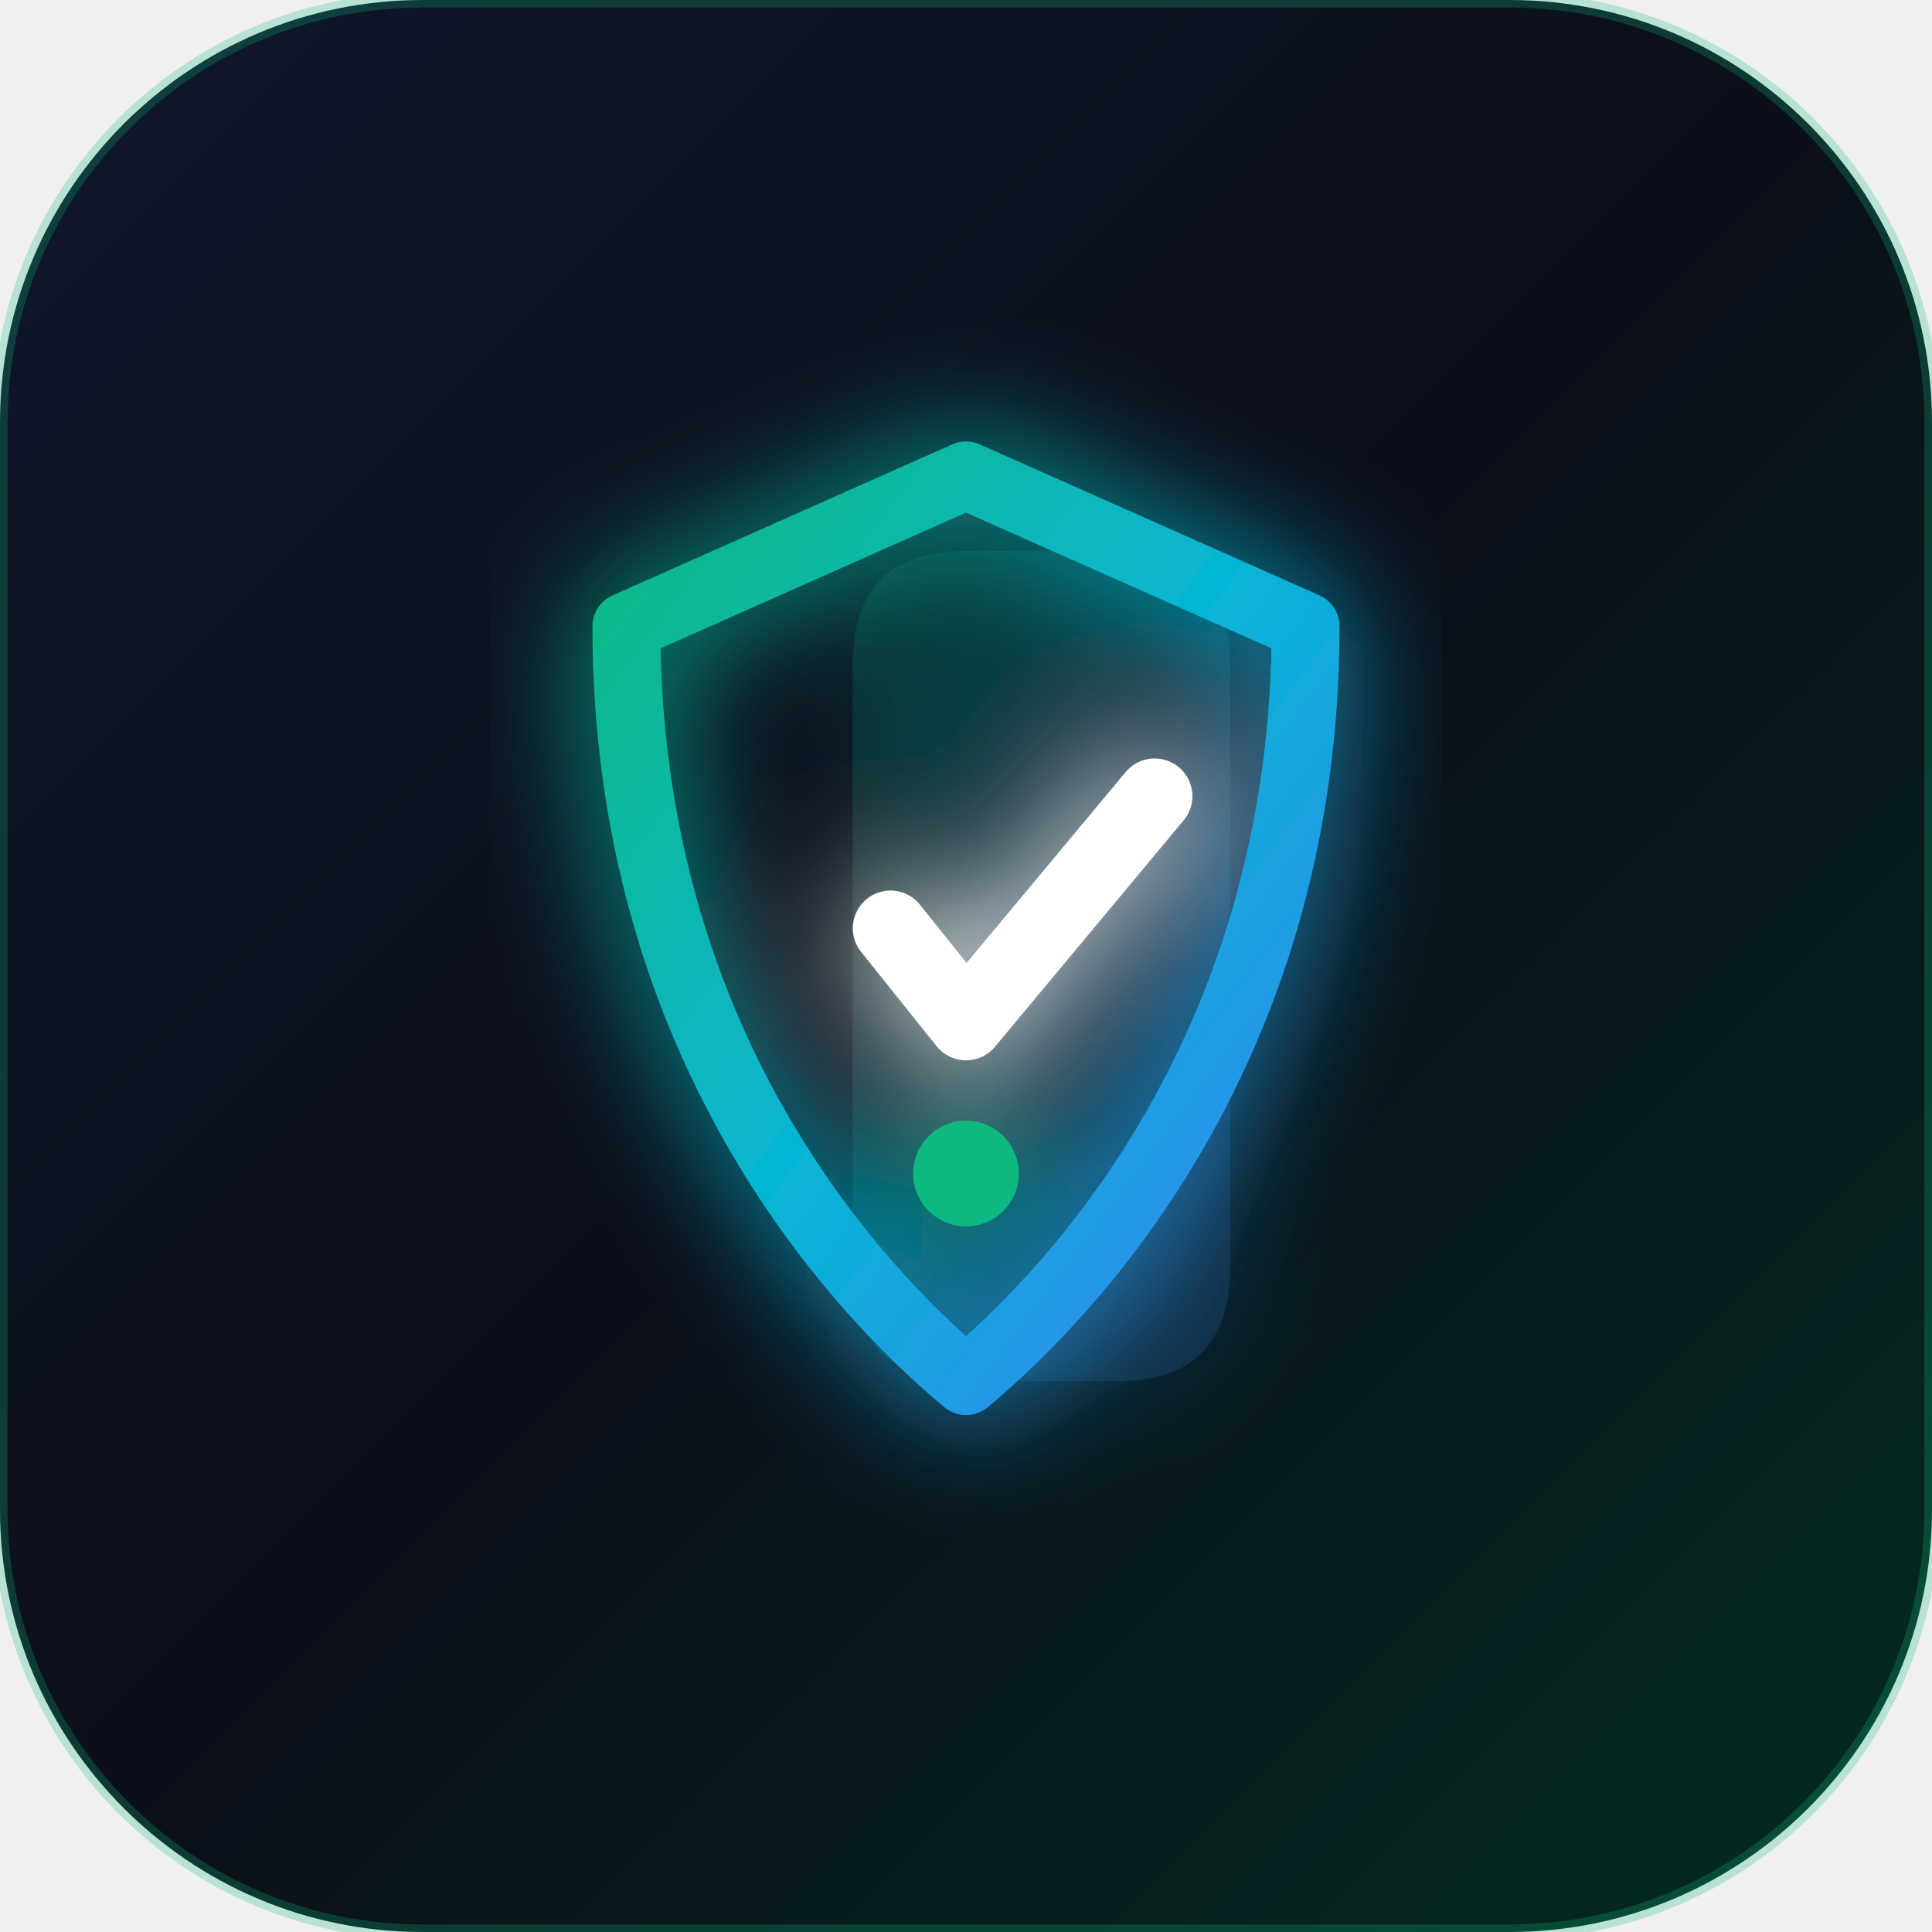
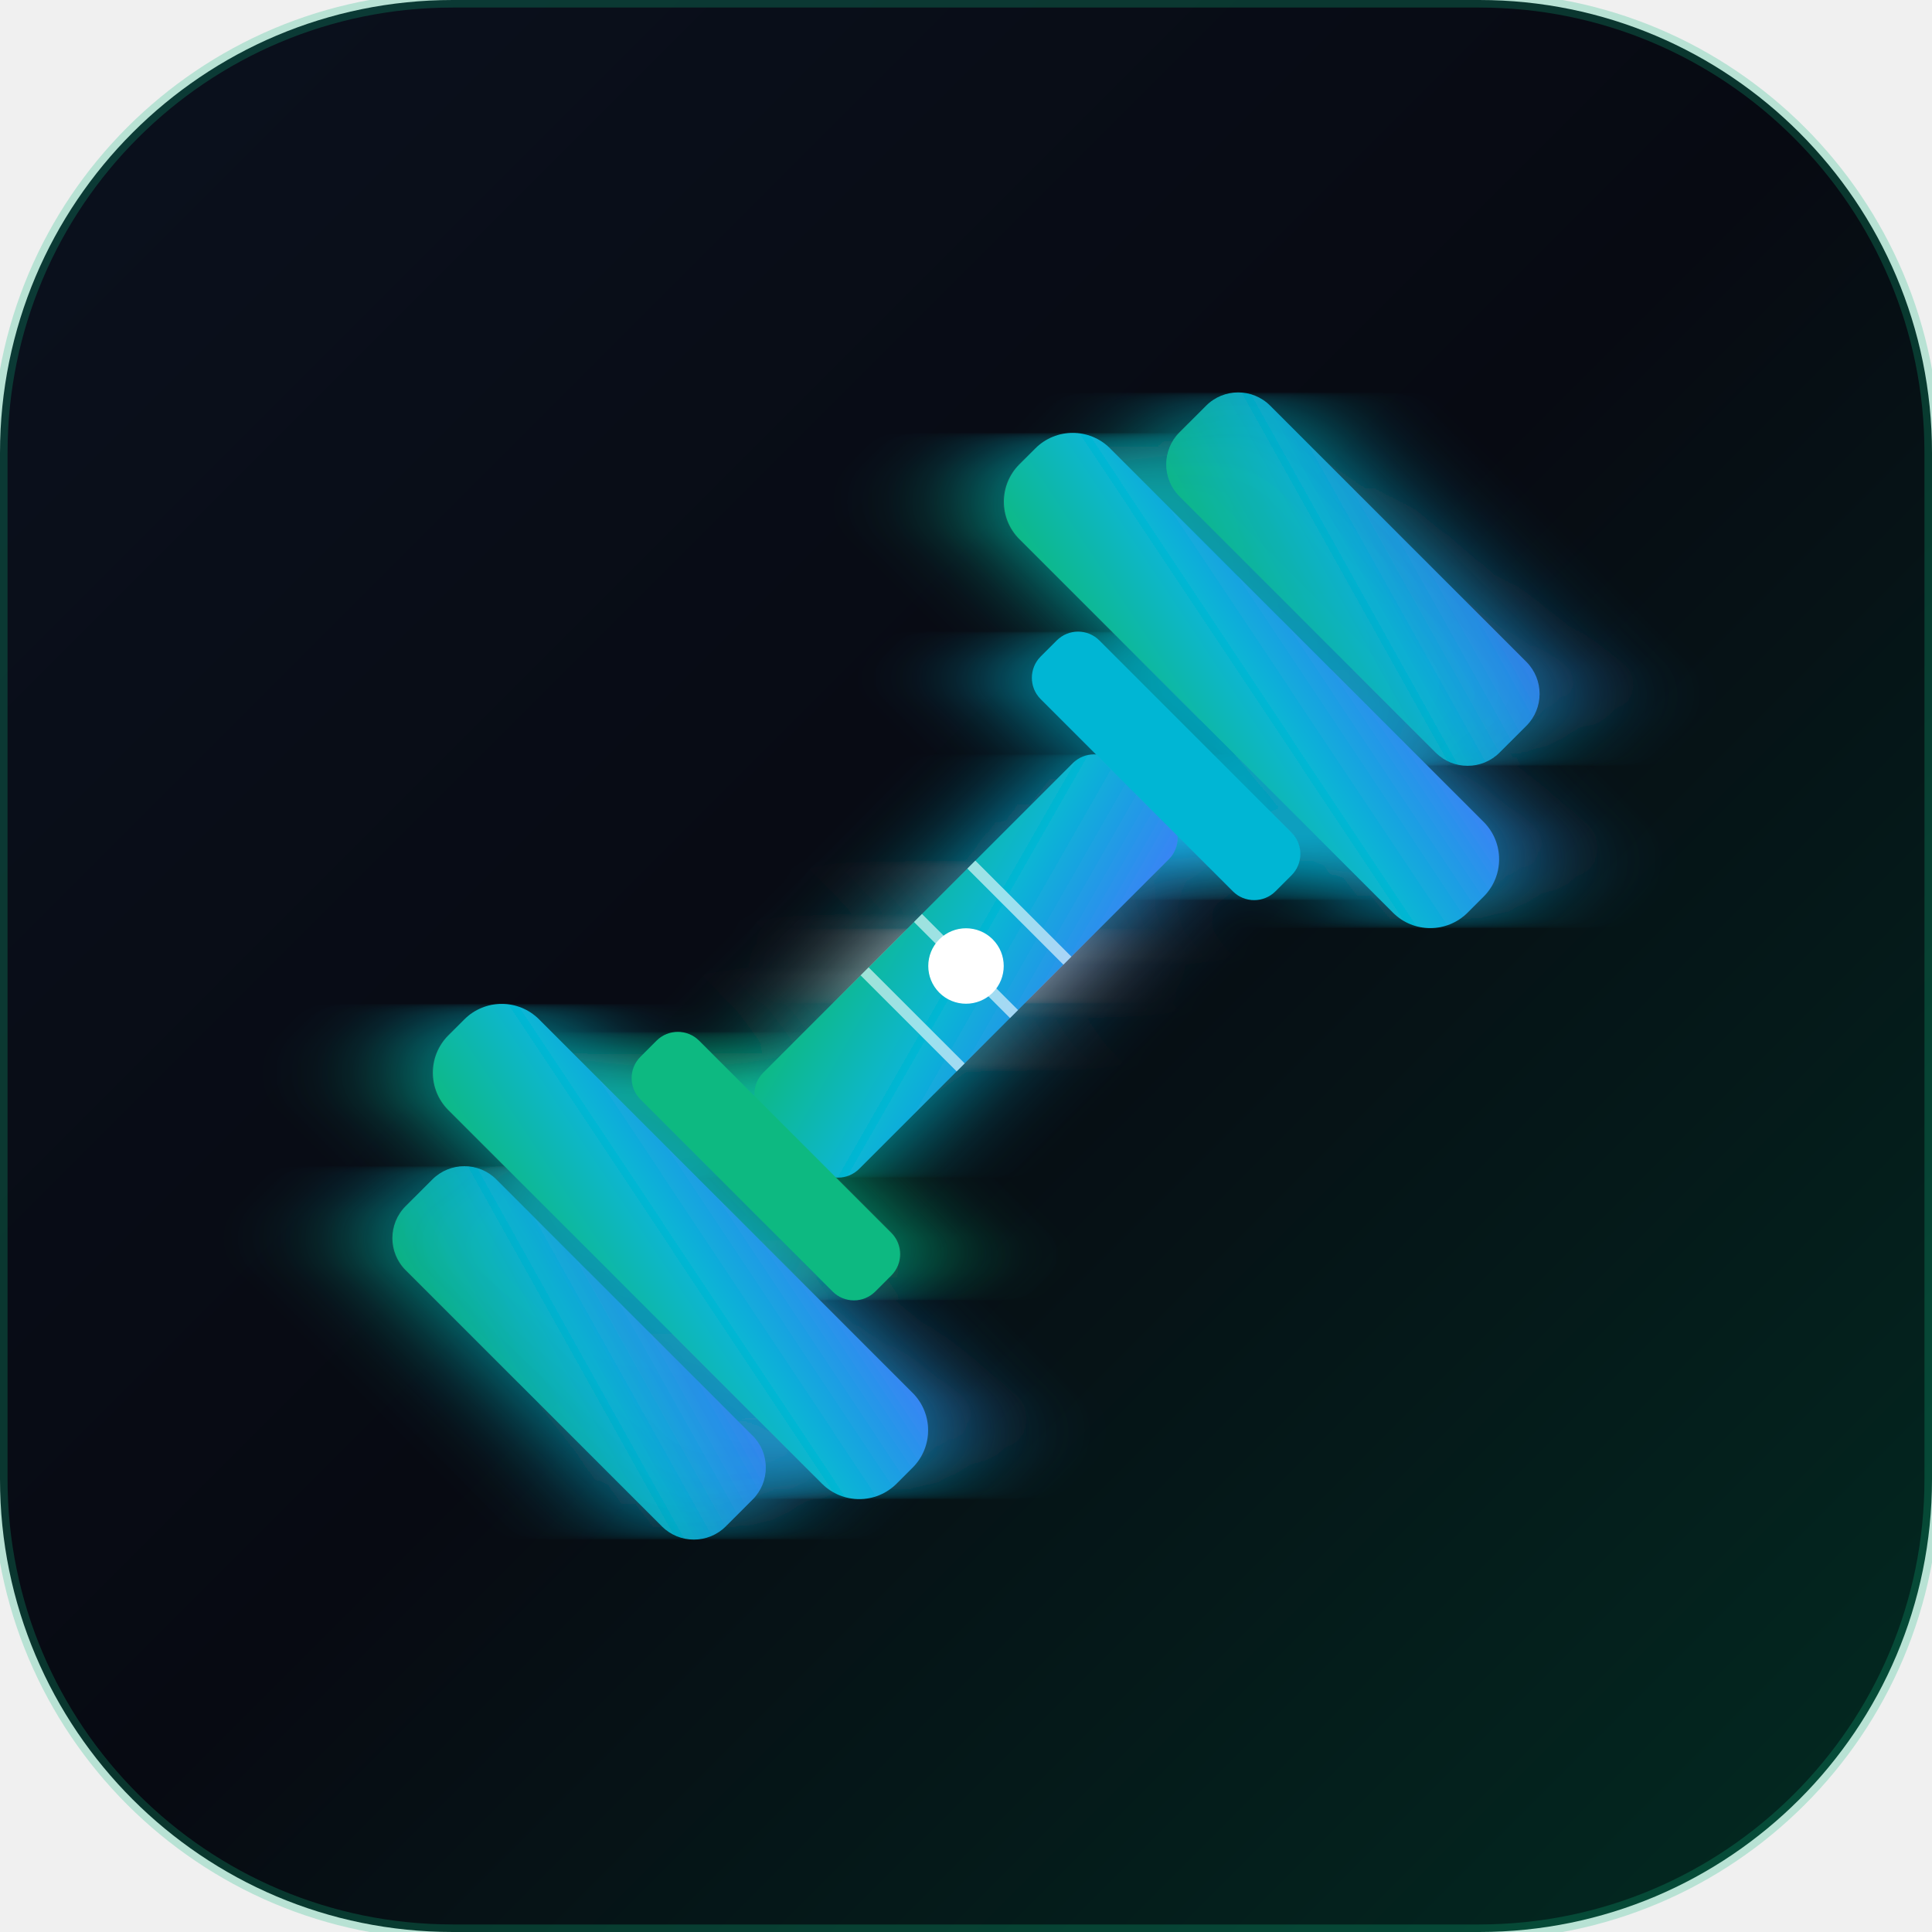
<svg xmlns="http://www.w3.org/2000/svg" viewBox="0 0 512 512" fill="none">
  <defs>
    <linearGradient id="bgGrad" x1="0%" y1="0%" x2="100%" y2="100%">
-       <stop offset="0%" stop-color="#0f172a" />
-       <stop offset="50%" stop-color="#0b0f19" />
+       <stop offset="0%" stop-color="#0b111e" />
+       <stop offset="50%" stop-color="#070a12" />
      <stop offset="100%" stop-color="#022c22" />
    </linearGradient>
-     <linearGradient id="accentGrad" x1="0%" y1="0%" x2="100%" y2="100%">
+     <linearGradient id="gymGlow" x1="0%" y1="0%" x2="100%" y2="100%">
      <stop offset="0%" stop-color="#10b981" />
      <stop offset="50%" stop-color="#06b6d4" />
      <stop offset="100%" stop-color="#3b82f6" />
    </linearGradient>
-     <filter id="glow" x="-20%" y="-20%" width="140%" height="140%">
-       <feGaussianBlur stdDeviation="16" result="blur" />
+     <filter id="neon" x="-30%" y="-30%" width="160%" height="160%">
+       <feGaussianBlur stdDeviation="14" result="blur" />
      <feComposite in="SourceGraphic" in2="blur" operator="over" />
    </filter>
  </defs>
-   <rect width="512" height="512" rx="112" fill="url(#bgGrad)" />
-   <rect width="512" height="512" rx="112" stroke="rgba(16, 185, 129, 0.25)" stroke-width="4" />
-   <g transform="translate(106, 106)" filter="url(#glow)">
-     <path d="M150 40 L190 40 C210 40 220 50 220 70 L220 230 C220 250 210 260 190 260 L150 260 C130 260 120 250 120 230 L120 70 C120 50 130 40 150 40 Z" fill="url(#accentGrad)" opacity="0.15" />
-     <path d="M150 20 L240 60 C240 170 180 235 150 260 C120 235 60 170 60 60 Z" stroke="url(#accentGrad)" stroke-width="18" stroke-linecap="round" stroke-linejoin="round" />
-     <path d="M130 140 L150 165 L200 105" stroke="#ffffff" stroke-width="20" stroke-linecap="round" stroke-linejoin="round" />
-     <circle cx="150" cy="205" r="14" fill="#10b981" />
+   <rect width="512" height="512" rx="120" fill="url(#bgGrad)" />
+   <rect width="512" height="512" rx="120" stroke="rgba(16, 185, 129, 0.25)" stroke-width="4" />
+   <g transform="translate(256, 256) rotate(-45) translate(-256, -256)" filter="url(#neon)">
+     <rect x="190" y="238" width="132" height="36" rx="8" fill="url(#gymGlow)" />
+     <line x1="236" y1="238" x2="236" y2="274" stroke="#ffffff" stroke-width="3" opacity="0.6" />
+     <line x1="256" y1="238" x2="256" y2="274" stroke="#ffffff" stroke-width="3" opacity="0.6" />
+     <line x1="276" y1="238" x2="276" y2="274" stroke="#ffffff" stroke-width="3" opacity="0.6" />
+     <rect x="170" y="212" width="22" height="88" rx="8" fill="#10b981" />
+     <rect x="132" y="172" width="34" height="168" rx="14" fill="url(#gymGlow)" />
+     <rect x="94" y="196" width="34" height="120" rx="12" fill="url(#gymGlow)" opacity="0.9" />
+     <rect x="320" y="212" width="22" height="88" rx="8" fill="#06b6d4" />
+     <rect x="346" y="172" width="34" height="168" rx="14" fill="url(#gymGlow)" />
+     <rect x="384" y="196" width="34" height="120" rx="12" fill="url(#gymGlow)" opacity="0.9" />
+     <circle cx="256" cy="256" r="10" fill="#ffffff" />
  </g>
</svg>
